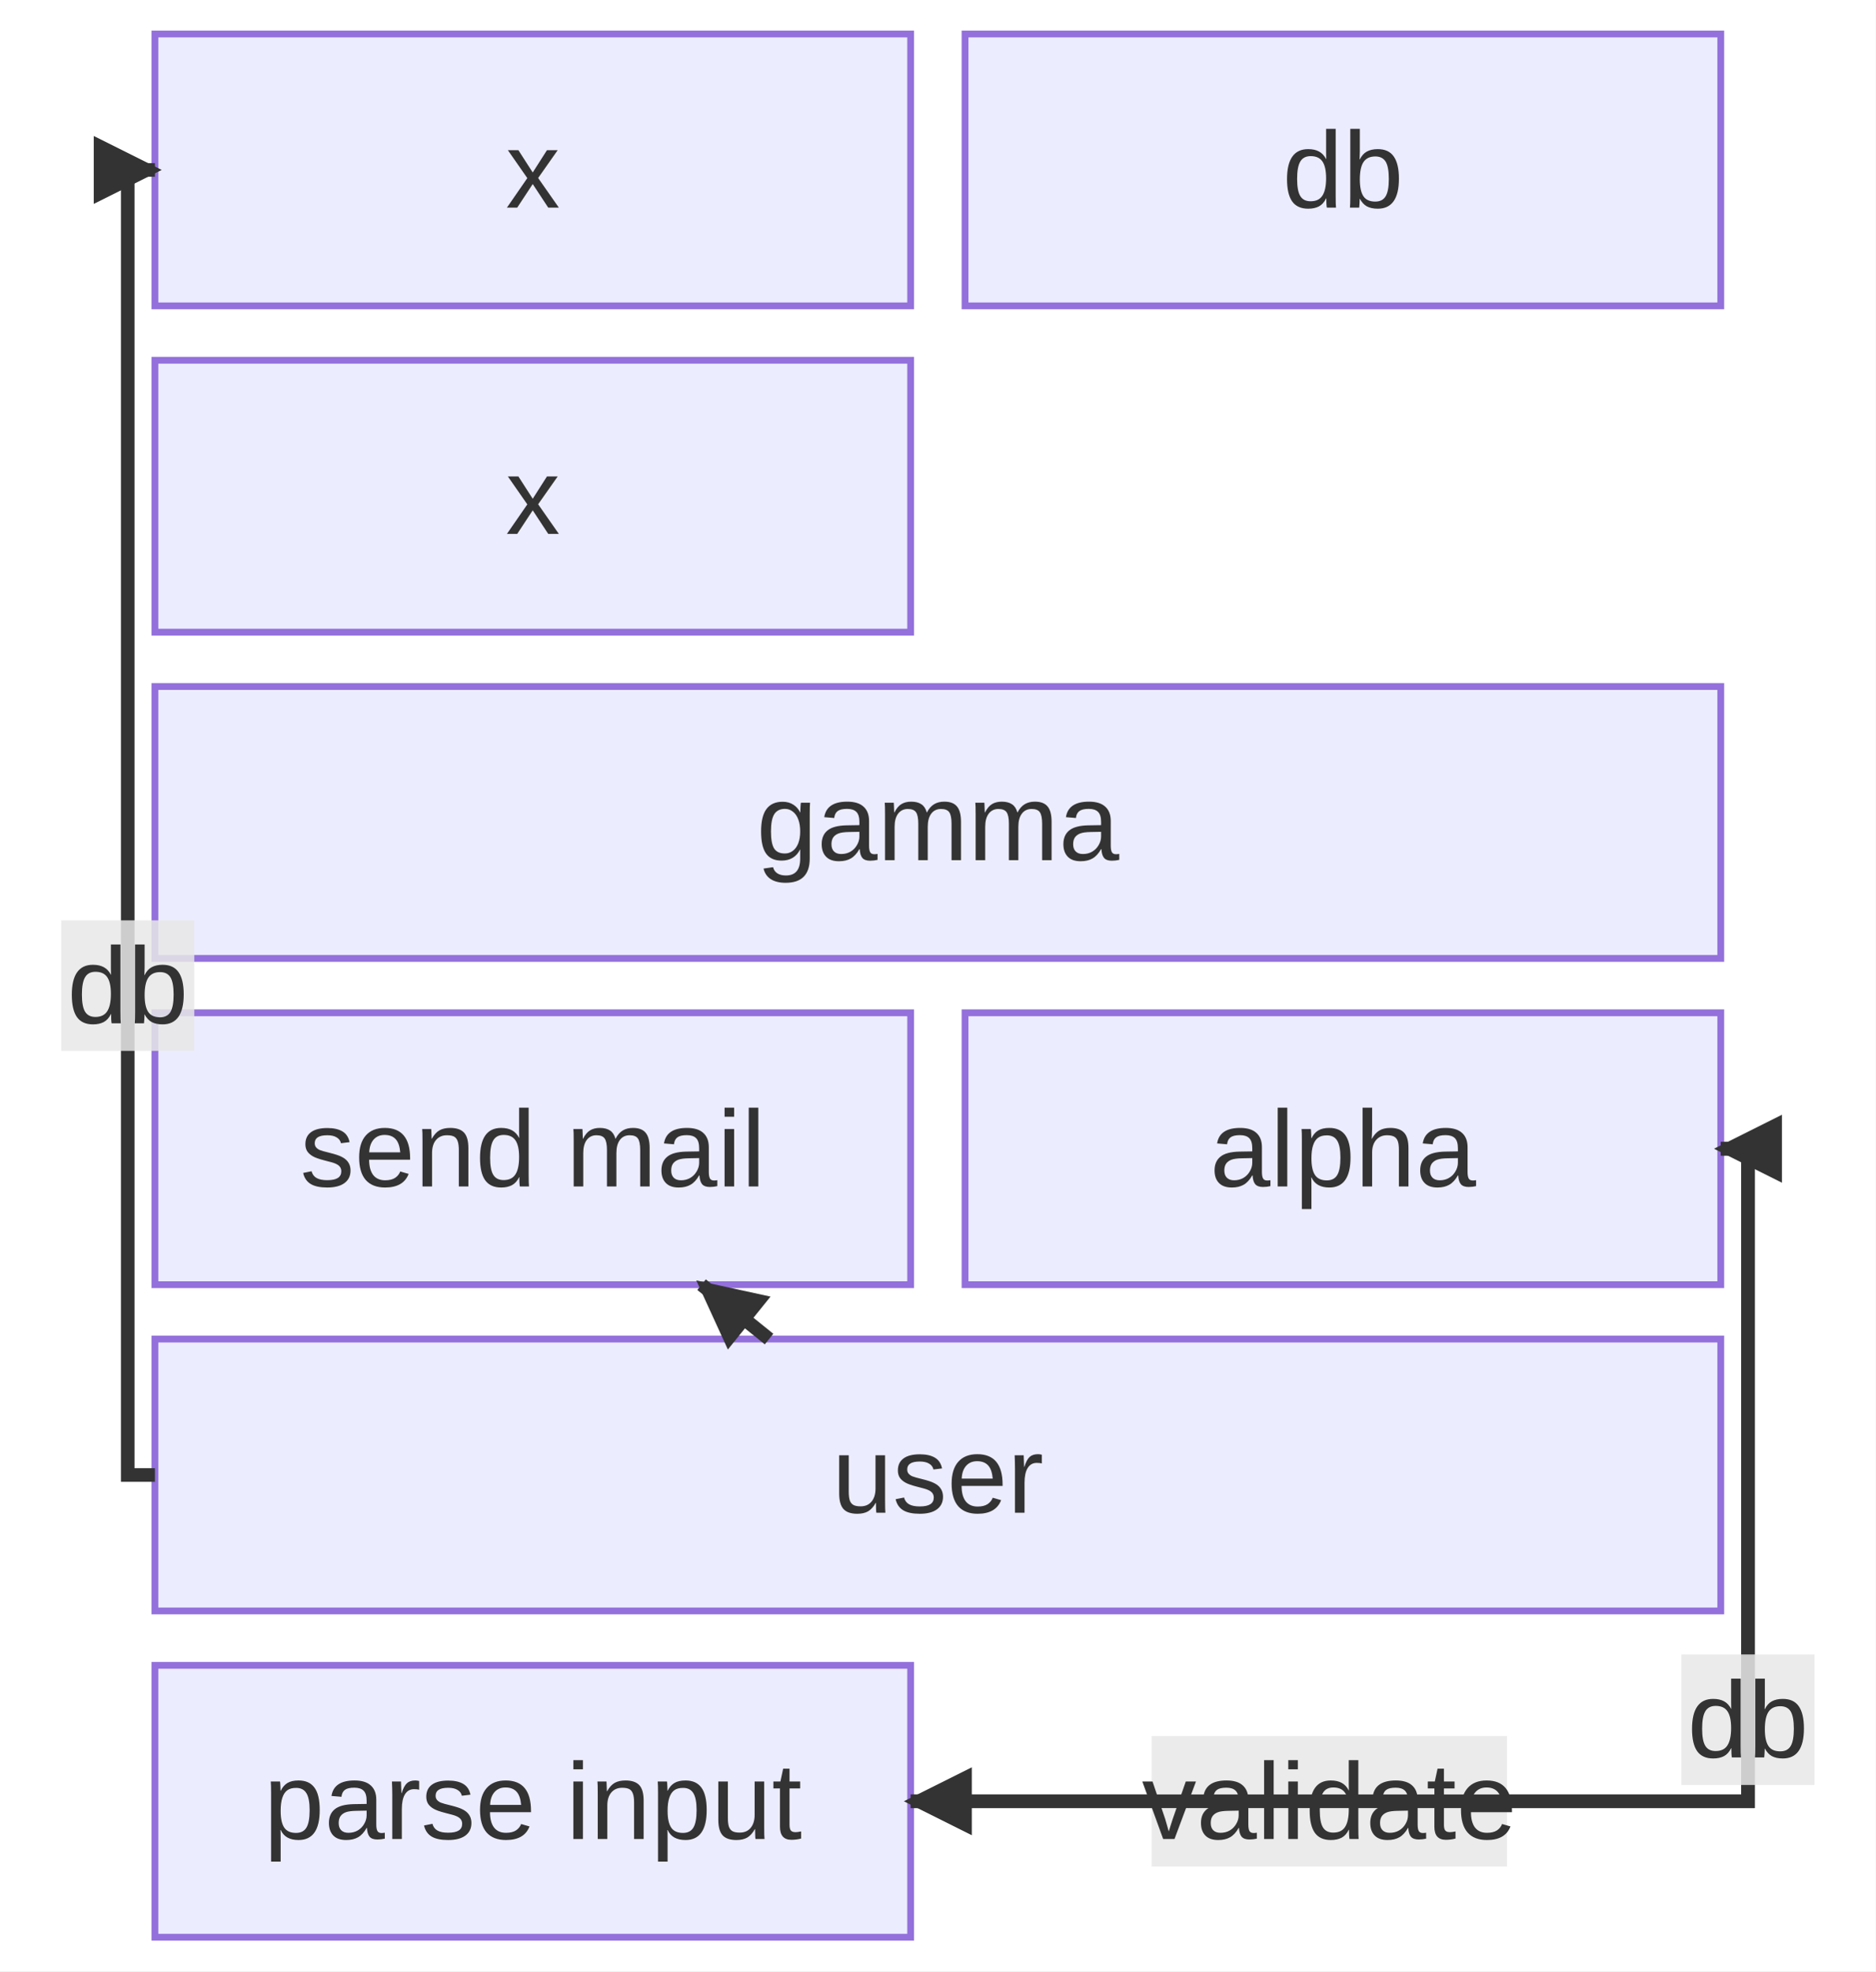
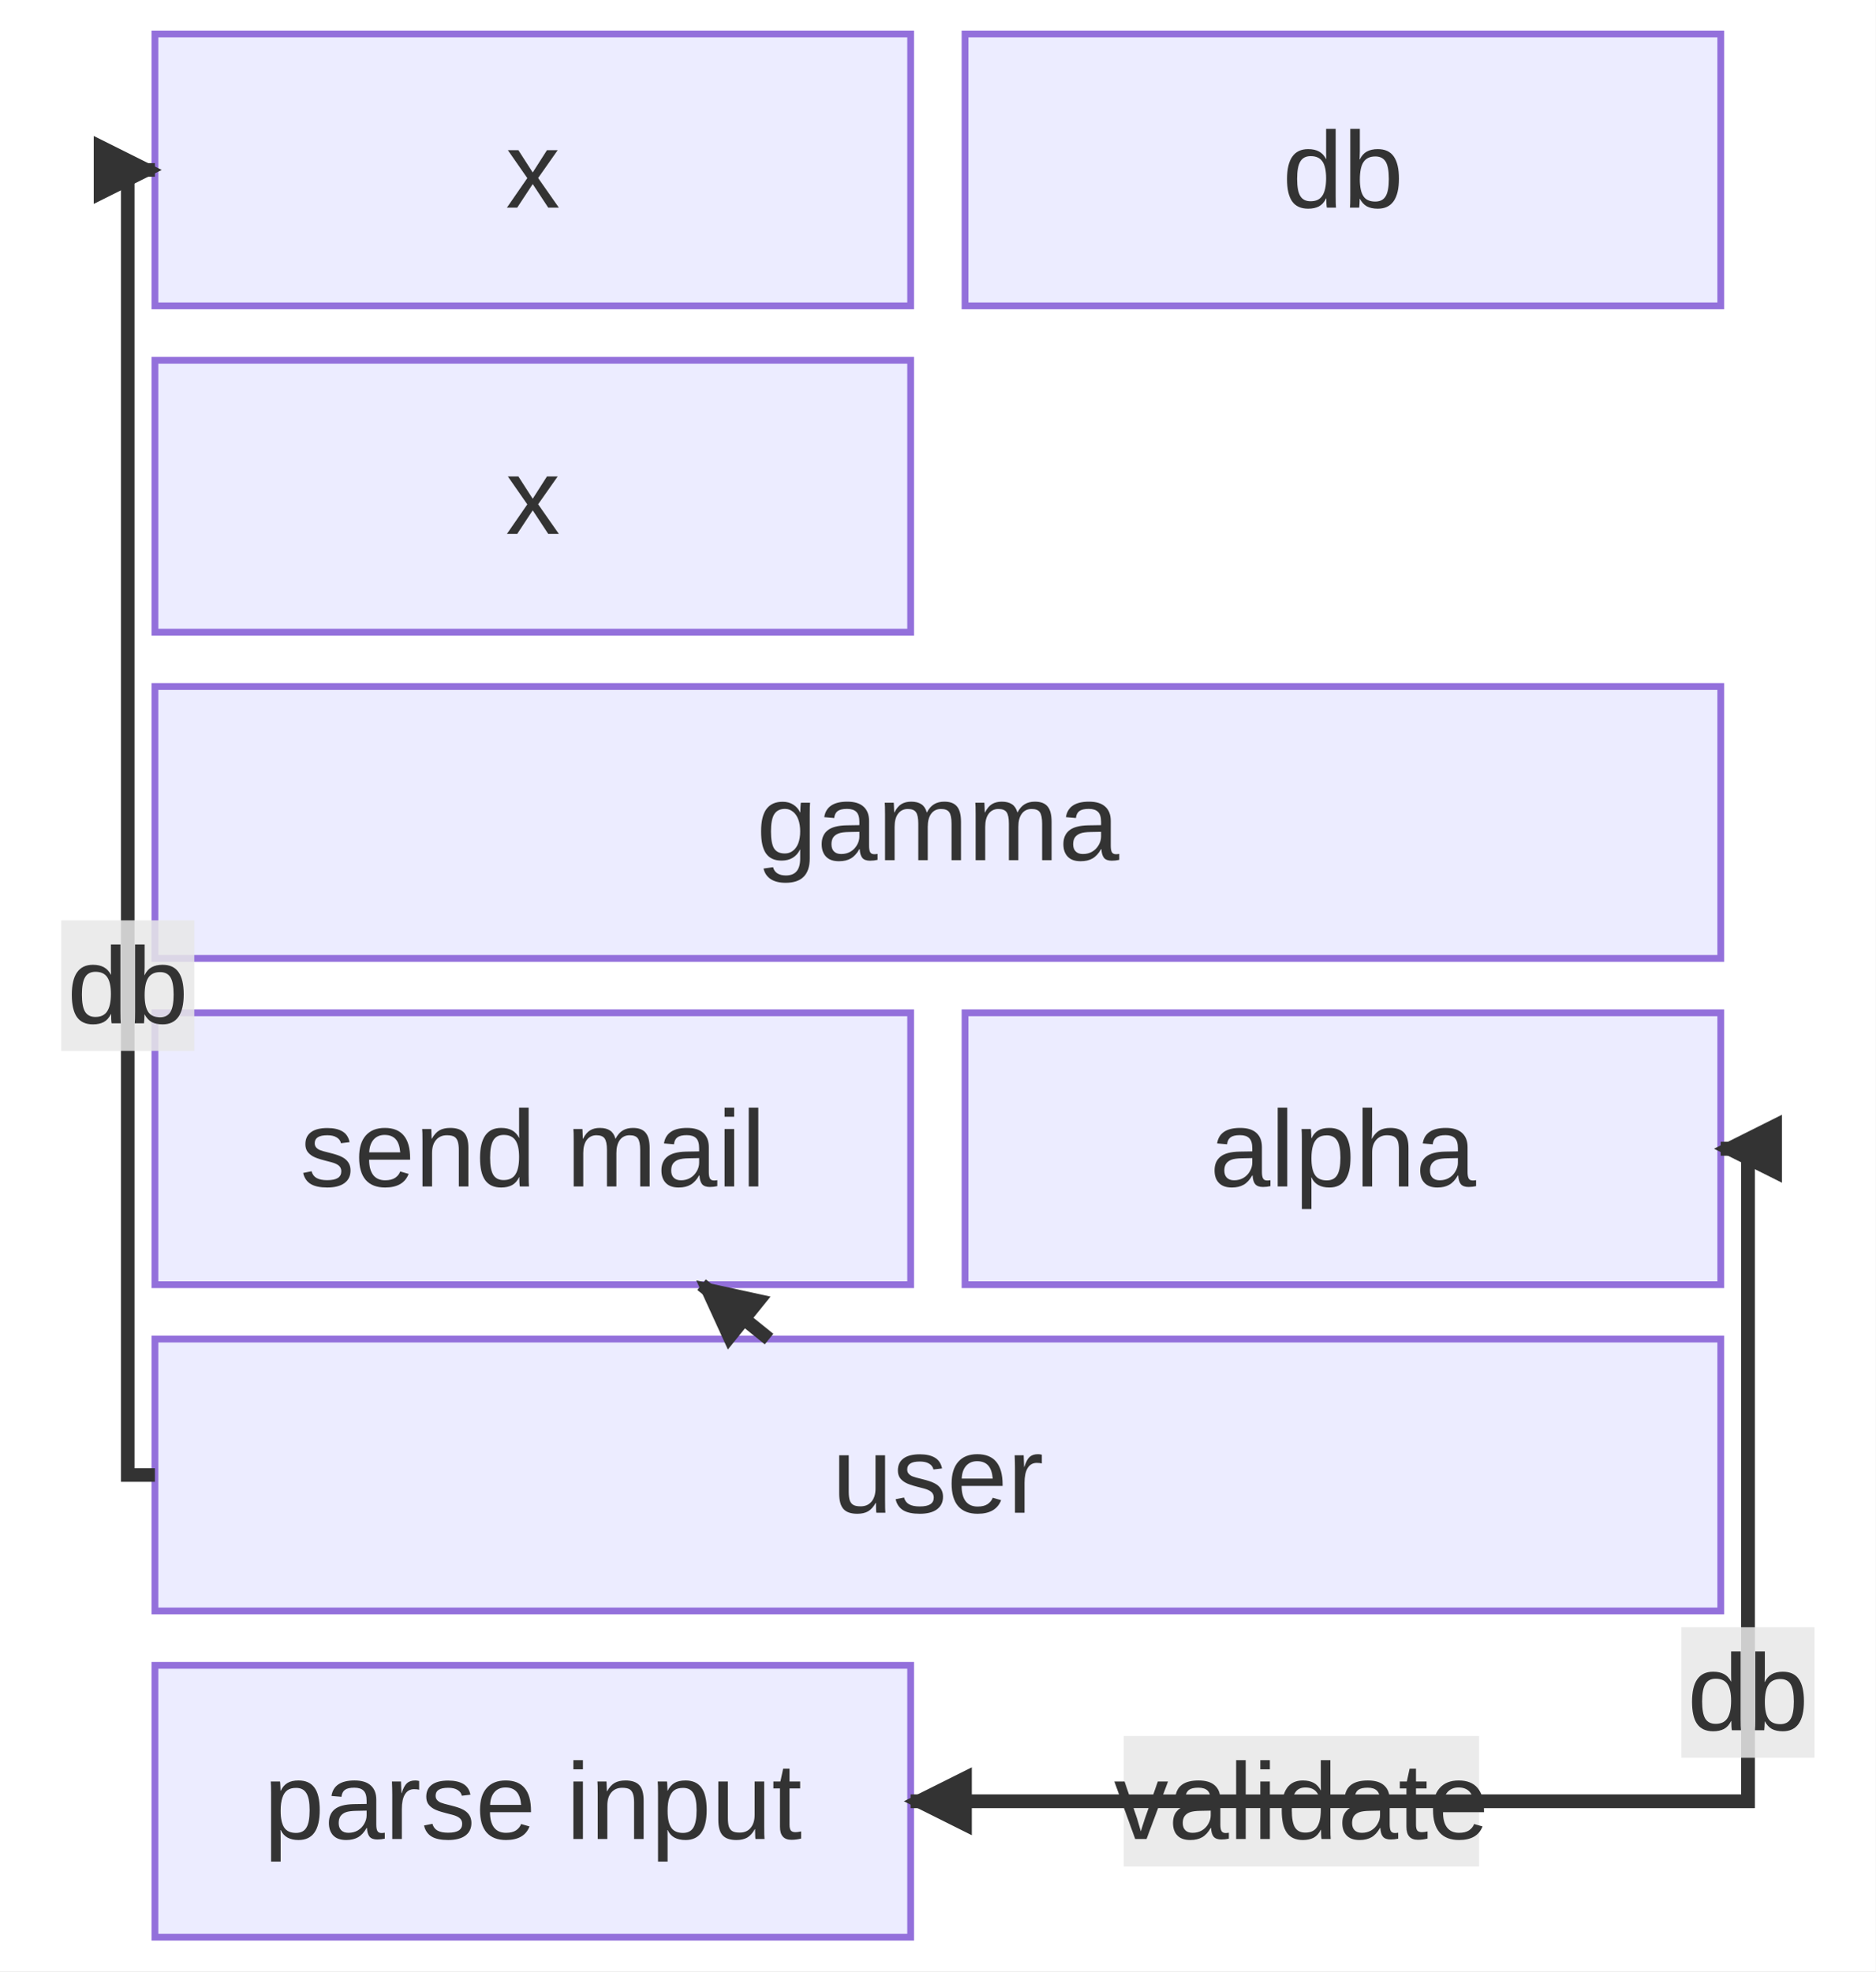
<svg xmlns="http://www.w3.org/2000/svg" id="mermaid" class="block" width="275.92" height="290" viewBox="-14.79 3 275.92 290" role="graphics-document document" aria-roledescription="block">
  <style>#mermaid{font-family:"trebuchet ms",verdana,arial,sans-serif;font-size:16px;fill:#333;}#mermaid .bn{fill:#ECECFF;stroke:#9370DB;stroke-width:1px;}#mermaid .bg{fill:#f4f4ff;stroke:#9370DB;stroke-width:1px;stroke-dasharray:4,2;}#mermaid .be{fill:none;stroke:#333;stroke-width:2px;}#mermaid .bl{fill:#e8e8e8;opacity:.85;}#mermaid .bt{font-size:16px;}</style>
  <rect x="-14.79" y="3" width="275.92" height="290" fill="white" />
  <defs>
    <marker id="blk-ae" viewBox="0 0 10 10" refX="9" refY="5" markerWidth="10" markerHeight="10" markerUnits="userSpaceOnUse" orient="auto">
      <path d="M0,0 L10,5 L0,10 z" fill="#333" />
    </marker>
    <marker id="blk-as" viewBox="0 0 10 10" refX="1" refY="5" markerWidth="10" markerHeight="10" markerUnits="userSpaceOnUse" orient="auto">
      <path d="M10,0 L0,5 L10,10 z" fill="#333" />
    </marker>
  </defs>
  <g class="node" id="blk-b0">
    <rect class="bn" x="8" y="8" width="111.17" height="40" />
    <text class="bt" x="63.59" y="28" text-anchor="middle" dominant-baseline="central">x</text>
  </g>
  <g class="node" id="blk-b1">
    <rect class="bn" x="127.17" y="8" width="111.17" height="40" />
    <text class="bt" x="182.76" y="28" text-anchor="middle" dominant-baseline="central">db</text>
  </g>
  <g class="node" id="blk-b2">
    <rect class="bn" x="8" y="56" width="111.17" height="40" />
    <text class="bt" x="63.59" y="76" text-anchor="middle" dominant-baseline="central">x</text>
  </g>
  <g class="node" id="blk-b3">
    <rect class="bn" x="8" y="104" width="230.34" height="40" />
    <text class="bt" x="123.17" y="124" text-anchor="middle" dominant-baseline="central">gamma</text>
  </g>
  <g class="node" id="blk-b4">
    <rect class="bn" x="8" y="152" width="111.17" height="40" />
    <text class="bt" x="63.59" y="172" text-anchor="middle" dominant-baseline="central">send mail</text>
  </g>
  <g class="node" id="blk-b5">
    <rect class="bn" x="127.17" y="152" width="111.17" height="40" />
    <text class="bt" x="182.76" y="172" text-anchor="middle" dominant-baseline="central">alpha</text>
  </g>
  <g class="node" id="blk-b6">
    <rect class="bn" x="8" y="200" width="230.34" height="40" />
    <text class="bt" x="123.17" y="220" text-anchor="middle" dominant-baseline="central">user</text>
  </g>
  <g class="node" id="blk-b7">
    <rect class="bn" x="8" y="248" width="111.17" height="40" />
    <text class="bt" x="63.59" y="268" text-anchor="middle" dominant-baseline="central">parse input</text>
  </g>
  <path class="be" d="M119.17,268L242.34,268L242.34,172L238.34,172" fill="none" marker-end="url(#blk-ae)" />
-   <rect class="bl" x="154.63" y="258.4" width="52.27" height="19.2" />
-   <text class="bt" font-size="14" x="180.76" y="268" text-anchor="middle" dominant-baseline="central">validate</text>
+   <rect class="bl" x="150.52" y="258.4" width="52.27" height="19.2" />
+   <text class="bt" font-size="14" x="176.65" y="268" text-anchor="middle" dominant-baseline="central">validate</text>
  <path class="be" d="M8,220L4,220L4,28L8,28" fill="none" marker-end="url(#blk-ae)" />
  <rect class="bl" x="-5.79" y="138.4" width="19.58" height="19.2" />
  <text class="bt" font-size="14" x="4" y="148" text-anchor="middle" dominant-baseline="central">db</text>
  <path class="be" d="M238.34,172L242.34,172L242.34,268L119.17,268" fill="none" marker-end="url(#blk-ae)" />
-   <rect class="bl" x="232.55" y="246.4" width="19.58" height="19.2" />
-   <text class="bt" font-size="14" x="242.34" y="256" text-anchor="middle" dominant-baseline="central">db</text>
+   <rect class="bl" x="232.55" y="242.4" width="19.58" height="19.2" />
+   <text class="bt" font-size="14" x="242.34" y="252" text-anchor="middle" dominant-baseline="central">db</text>
  <path class="be" d="M98.34,200L88.41,192" marker-end="url(#blk-ae)" />
</svg>
